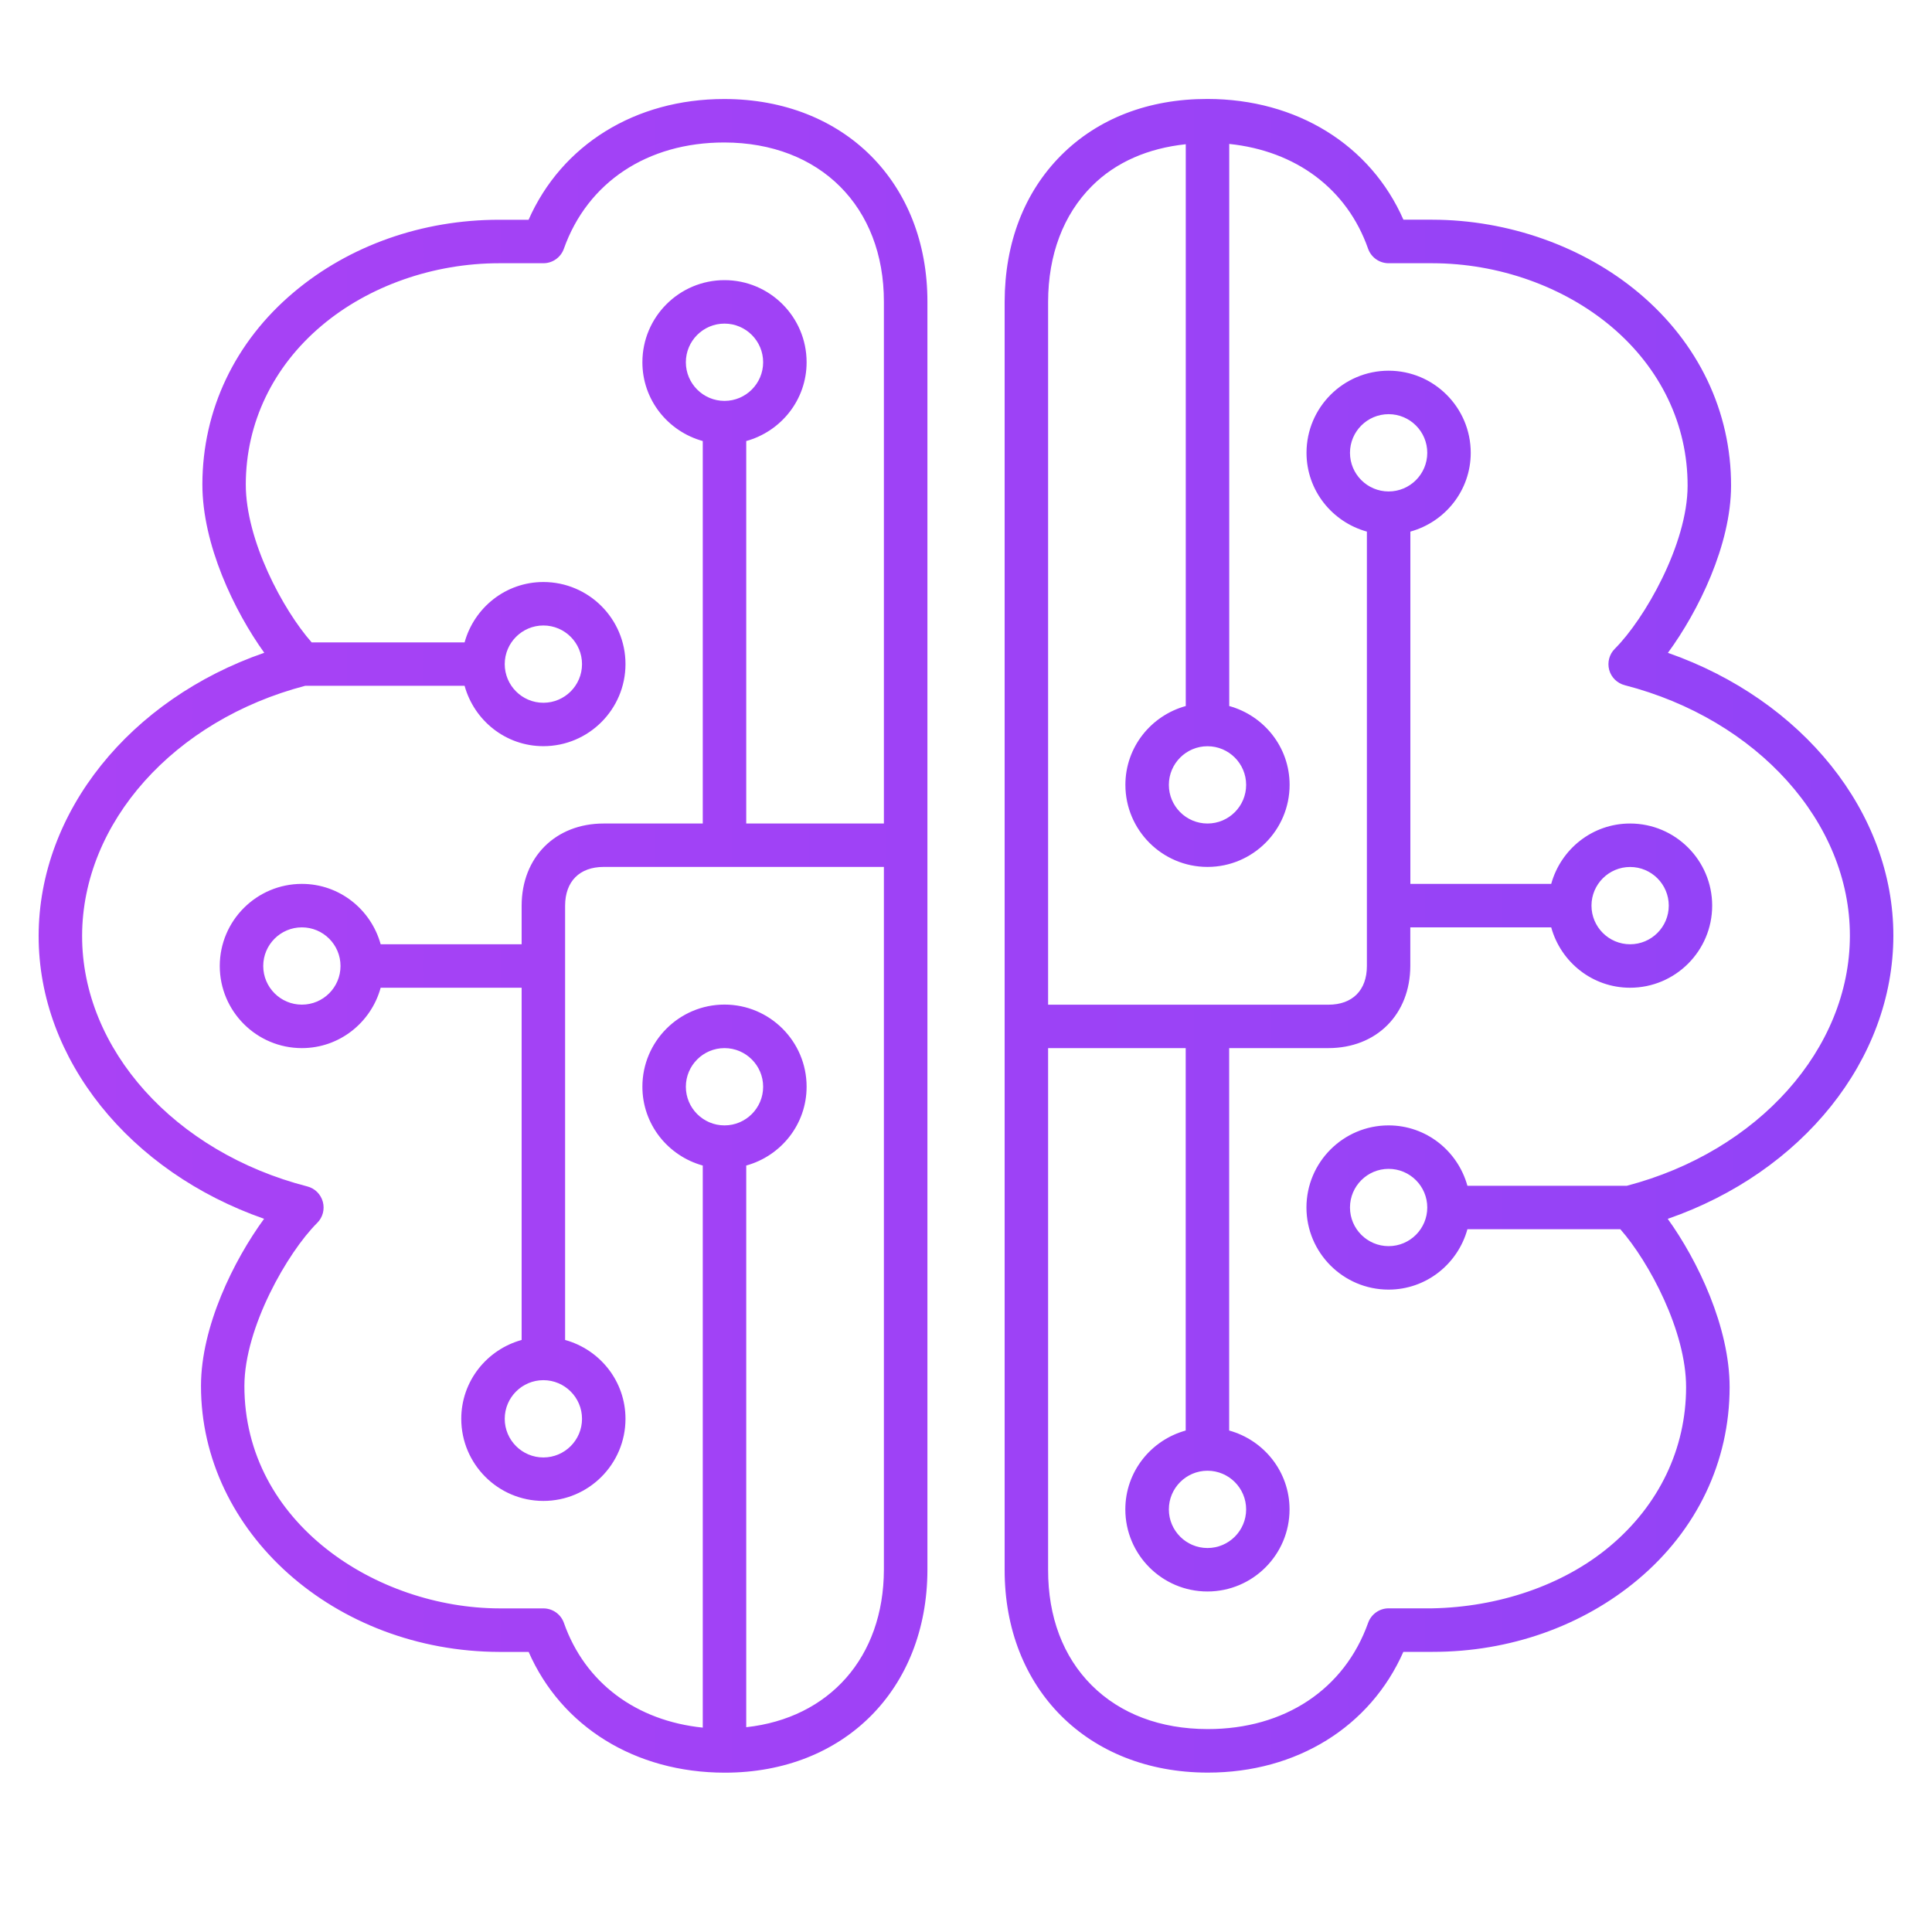
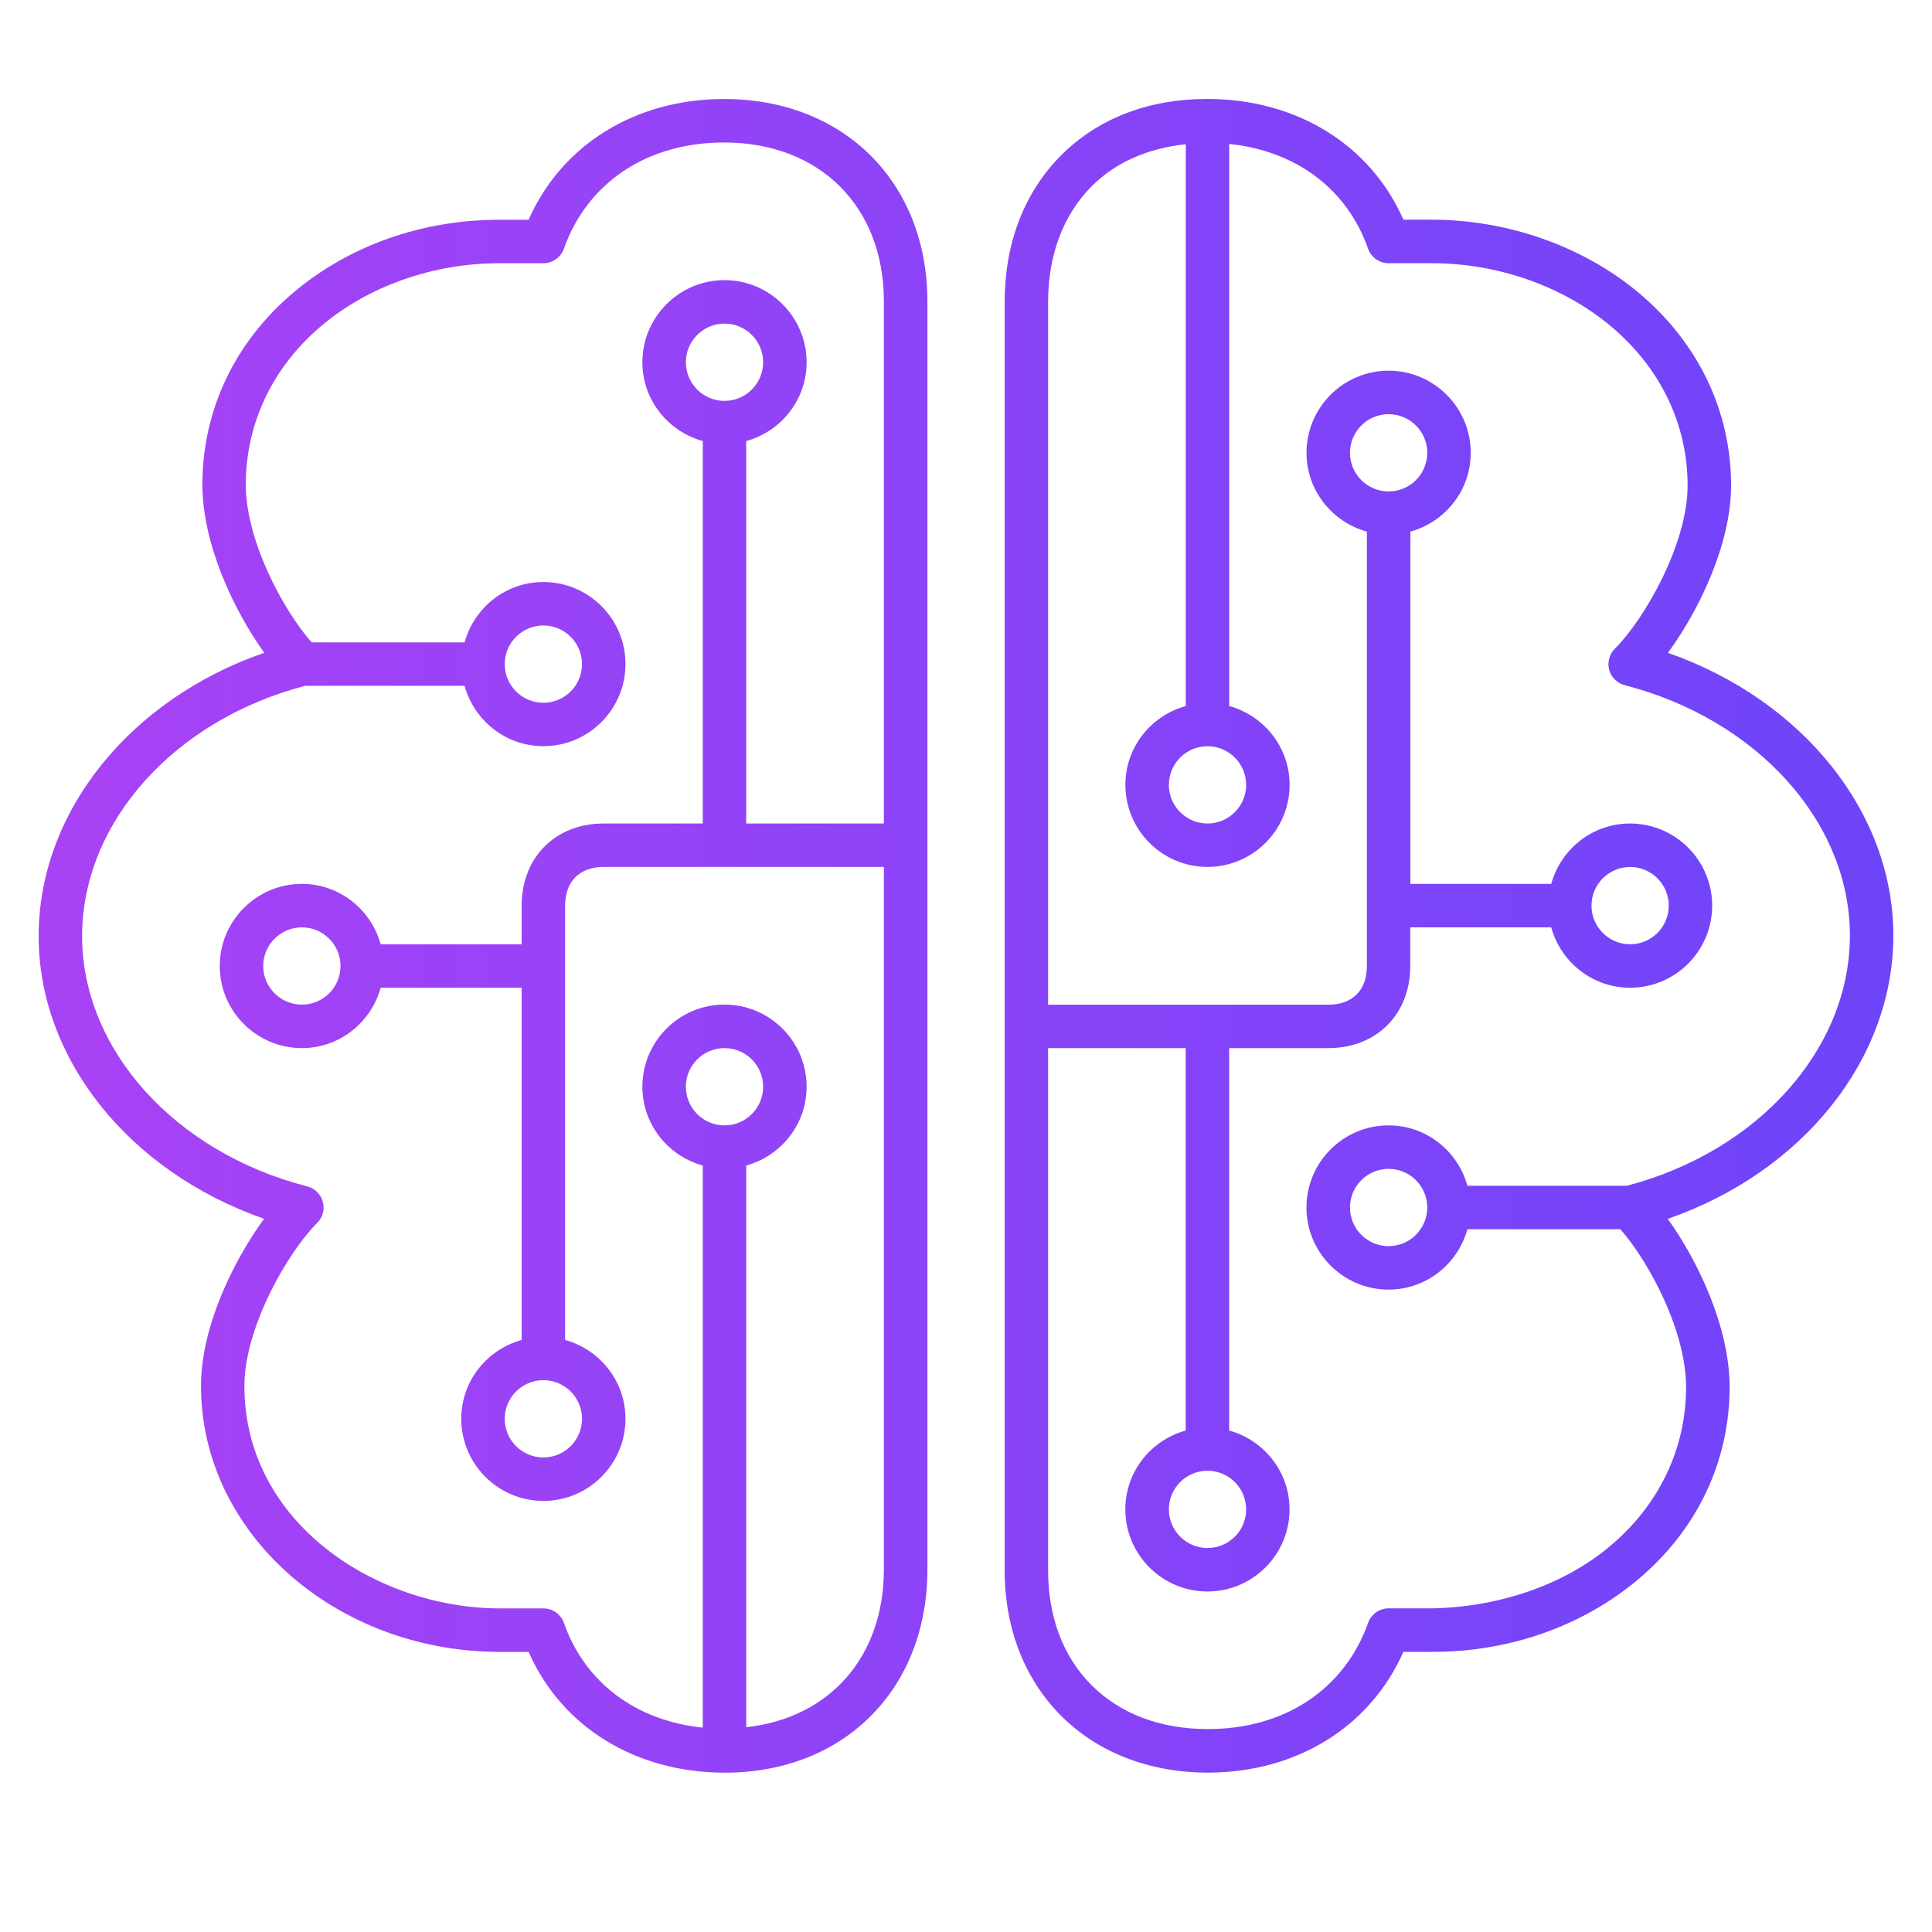
<svg xmlns="http://www.w3.org/2000/svg" version="1.1" id="Layer_1" x="0px" y="0px" viewBox="0 0 32 32" style="enable-background:new 0 0 32 32;" xml:space="preserve">
  <path d="M12,1.64c-0.002,0-0.004,0-0.006,0c-1.473,0-2.691,0.759-3.239,2h-0.48  c-0.003,0-0.006,0-0.009,0c-1.271,0-2.478,0.425-3.398,1.199C3.892,5.659,3.354,6.79,3.352,8.021  c-0.001,0.995,0.526,2.097,1.025,2.791c-2.223,0.77-3.734,2.633-3.737,4.688c-0.003,2.046,1.507,3.91,3.734,4.687  c-0.506,0.692-1.044,1.788-1.045,2.766c-0.003,2.426,2.215,4.403,4.947,4.408h0.48c0.543,1.238,1.764,1.998,3.244,2  c0.002,0,0.004,0,0.007,0c1.972,0,3.351-1.381,3.354-3.36V5C15.363,3.025,13.982,1.643,12,1.64z M12,18.64  c-0.353,0-0.64-0.287-0.64-0.64s0.287-0.64,0.64-0.64s0.64,0.287,0.64,0.64S12.353,18.64,12,18.64z M14.64,13.64h-2.28V7.305  c0.575-0.159,1-0.681,1-1.305c0-0.75-0.61-1.36-1.36-1.36S10.64,5.25,10.64,6c0,0.625,0.425,1.146,1,1.305v6.335H10  c-0.001,0-0.001,0-0.002,0C9.2,13.64,8.641,14.199,8.64,15v0.64H6.305c-0.159-0.575-0.681-1-1.305-1c-0.75,0-1.36,0.61-1.36,1.36  S4.25,17.36,5,17.36c0.625,0,1.147-0.426,1.305-1H8.64v5.834c-0.575,0.159-1,0.681-1,1.306c0,0.75,0.61,1.36,1.36,1.36  s1.36-0.61,1.36-1.36c0-0.625-0.425-1.147-1-1.306V15c0.001-0.401,0.239-0.641,0.639-0.641H10h4.64v11.639  c-0.003,1.456-0.908,2.46-2.28,2.61v-9.303c0.575-0.159,1-0.681,1-1.306c0-0.75-0.61-1.36-1.36-1.36s-1.36,0.61-1.36,1.36  c0,0.625,0.425,1.147,1,1.306v9.31c-1.103-0.114-1.951-0.742-2.3-1.735C9.289,26.736,9.153,26.64,9,26.64H8.276  c-2.036-0.003-4.23-1.413-4.228-3.686c0.002-0.966,0.714-2.209,1.206-2.699c0.092-0.091,0.127-0.225,0.093-0.35  s-0.132-0.222-0.257-0.254c-2.199-0.566-3.733-2.273-3.73-4.151c0.003-1.876,1.522-3.573,3.695-4.141h2.64  c0.159,0.575,0.681,1,1.305,1c0.75,0,1.36-0.61,1.36-1.36S9.75,9.64,9,9.64c-0.625,0-1.146,0.425-1.305,1H5.162  C4.685,10.099,4.07,8.949,4.071,8.022C4.073,7.006,4.52,6.072,5.332,5.39c0.779-0.655,1.849-1.03,2.936-1.03  c0.002,0,0.005,0,0.008,0H9c0.152,0,0.288-0.096,0.339-0.239c0.392-1.103,1.384-1.761,2.655-1.761c0.002,0,0.003,0,0.005,0  C13.582,2.363,14.643,3.423,14.64,5V13.64z M12,6.64c-0.353,0-0.64-0.287-0.64-0.64S11.647,5.36,12,5.36S12.64,5.647,12.64,6  S12.353,6.64,12,6.64z M9,22.86c0.353,0,0.64,0.287,0.64,0.64S9.353,24.14,9,24.14s-0.64-0.287-0.64-0.64S8.647,22.86,9,22.86z   M5.64,16c0,0.353-0.287,0.64-0.64,0.64S4.36,16.353,4.36,16S4.647,15.36,5,15.36S5.64,15.647,5.64,16z M8.36,11  c0-0.353,0.287-0.64,0.64-0.64S9.64,10.647,9.64,11S9.353,11.64,9,11.64S8.36,11.353,8.36,11z M31.36,15.5  c0.002-2.046-1.508-3.909-3.734-4.687c0.507-0.692,1.044-1.788,1.046-2.767c0.002-1.231-0.54-2.365-1.526-3.193  c-0.917-0.77-2.163-1.212-3.421-1.214h-0.48c-0.544-1.238-1.764-1.998-3.243-2c-0.003,0-0.005,0-0.008,0  c-0.972,0-1.808,0.323-2.418,0.933C16.965,3.185,16.642,4.023,16.64,5v20.999c-0.003,1.976,1.378,3.357,3.359,3.361  c0.003,0,0.005,0,0.007,0c1.473,0,2.69-0.76,3.238-2h0.479c0.004,0,0.007,0,0.01,0c1.271,0,2.478-0.426,3.398-1.199  c0.977-0.82,1.515-1.95,1.517-3.182c0.001-0.995-0.526-2.098-1.025-2.791C29.847,19.418,31.357,17.555,31.36,15.5z M20,12.36  c0.353,0,0.64,0.287,0.64,0.64s-0.287,0.64-0.64,0.64s-0.64-0.287-0.64-0.64S19.647,12.36,20,12.36z M26.946,19.64h-2.641  c-0.159-0.575-0.681-1-1.306-1c-0.75,0-1.36,0.61-1.36,1.36s0.61,1.36,1.36,1.36c0.624,0,1.147-0.425,1.306-1h2.533  c0.476,0.541,1.091,1.691,1.089,2.618c-0.001,1.016-0.448,1.95-1.26,2.631c-0.781,0.657-1.865,1.01-2.943,1.03H23  c-0.152,0-0.288,0.097-0.339,0.239c-0.393,1.104-1.385,1.761-2.655,1.761c-0.002,0-0.004,0-0.005,0  c-0.781-0.001-1.445-0.252-1.919-0.725C17.608,27.441,17.358,26.78,17.36,26v-8.64h2.279v6.334c-0.575,0.159-1,0.681-1,1.306  c0,0.75,0.61,1.36,1.36,1.36s1.36-0.61,1.36-1.36c0-0.624-0.425-1.147-1-1.306V17.36h1.639c0.001,0,0.002,0,0.003,0  c0.799,0,1.356-0.559,1.358-1.36v-0.64h2.334c0.159,0.575,0.681,1,1.306,1c0.75,0,1.36-0.61,1.36-1.36s-0.61-1.36-1.36-1.36  c-0.625,0-1.147,0.425-1.306,1H23.36V8.805c0.575-0.159,1-0.681,1-1.305c0-0.75-0.61-1.36-1.36-1.36s-1.36,0.61-1.36,1.36  c0,0.624,0.425,1.146,1,1.305V16c0,0.401-0.238,0.641-0.638,0.641c-0.001,0-0.001,0-0.002,0h-4.64V5  c0.001-0.781,0.252-1.445,0.725-1.918c0.397-0.398,0.933-0.627,1.555-0.693v9.305c-0.575,0.159-1,0.681-1,1.305  c0,0.75,0.61,1.36,1.36,1.36s1.36-0.61,1.36-1.36c0-0.624-0.425-1.146-1-1.305v-9.31c1.103,0.115,1.951,0.742,2.3,1.736  c0.051,0.144,0.188,0.24,0.34,0.24h0.724c1.092,0.001,2.17,0.383,2.959,1.045c0.82,0.689,1.271,1.626,1.269,2.641  c-0.001,0.966-0.714,2.209-1.205,2.699c-0.092,0.091-0.127,0.225-0.094,0.35c0.034,0.125,0.133,0.222,0.258,0.254  c2.198,0.567,3.732,2.274,3.729,4.151C30.638,17.374,29.12,19.07,26.946,19.64z M23.64,20c0,0.353-0.287,0.64-0.64,0.64  s-0.64-0.287-0.64-0.64s0.287-0.64,0.64-0.64S23.64,19.647,23.64,20z M20,24.36c0.353,0,0.64,0.287,0.64,0.64s-0.287,0.64-0.64,0.64  s-0.64-0.287-0.64-0.64S19.647,24.36,20,24.36z M23,8.14c-0.353,0-0.64-0.287-0.64-0.64S22.647,6.86,23,6.86s0.64,0.287,0.64,0.64  S23.353,8.14,23,8.14z M26.36,15c0-0.353,0.287-0.64,0.64-0.64s0.64,0.287,0.64,0.64s-0.287,0.64-0.64,0.64S26.36,15.353,26.36,15z" fill="url(#paint1)" />
  <rect id="_Transparent_Rectangle" style="fill:none;" width="32" height="32" />
  <defs>
-     <linearGradient id="paint1" x1="0" y1="92" x2="185" y2="92" gradientUnits="userSpaceOnUse">
+     <linearGradient id="paint1" x1="0" y1="92" x2="75" y2="92" gradientUnits="userSpaceOnUse">
      <stop stop-color="#aa42f5" />
      <stop offset="1" stop-color="#1947ff" />
    </linearGradient>
  </defs>
</svg>
